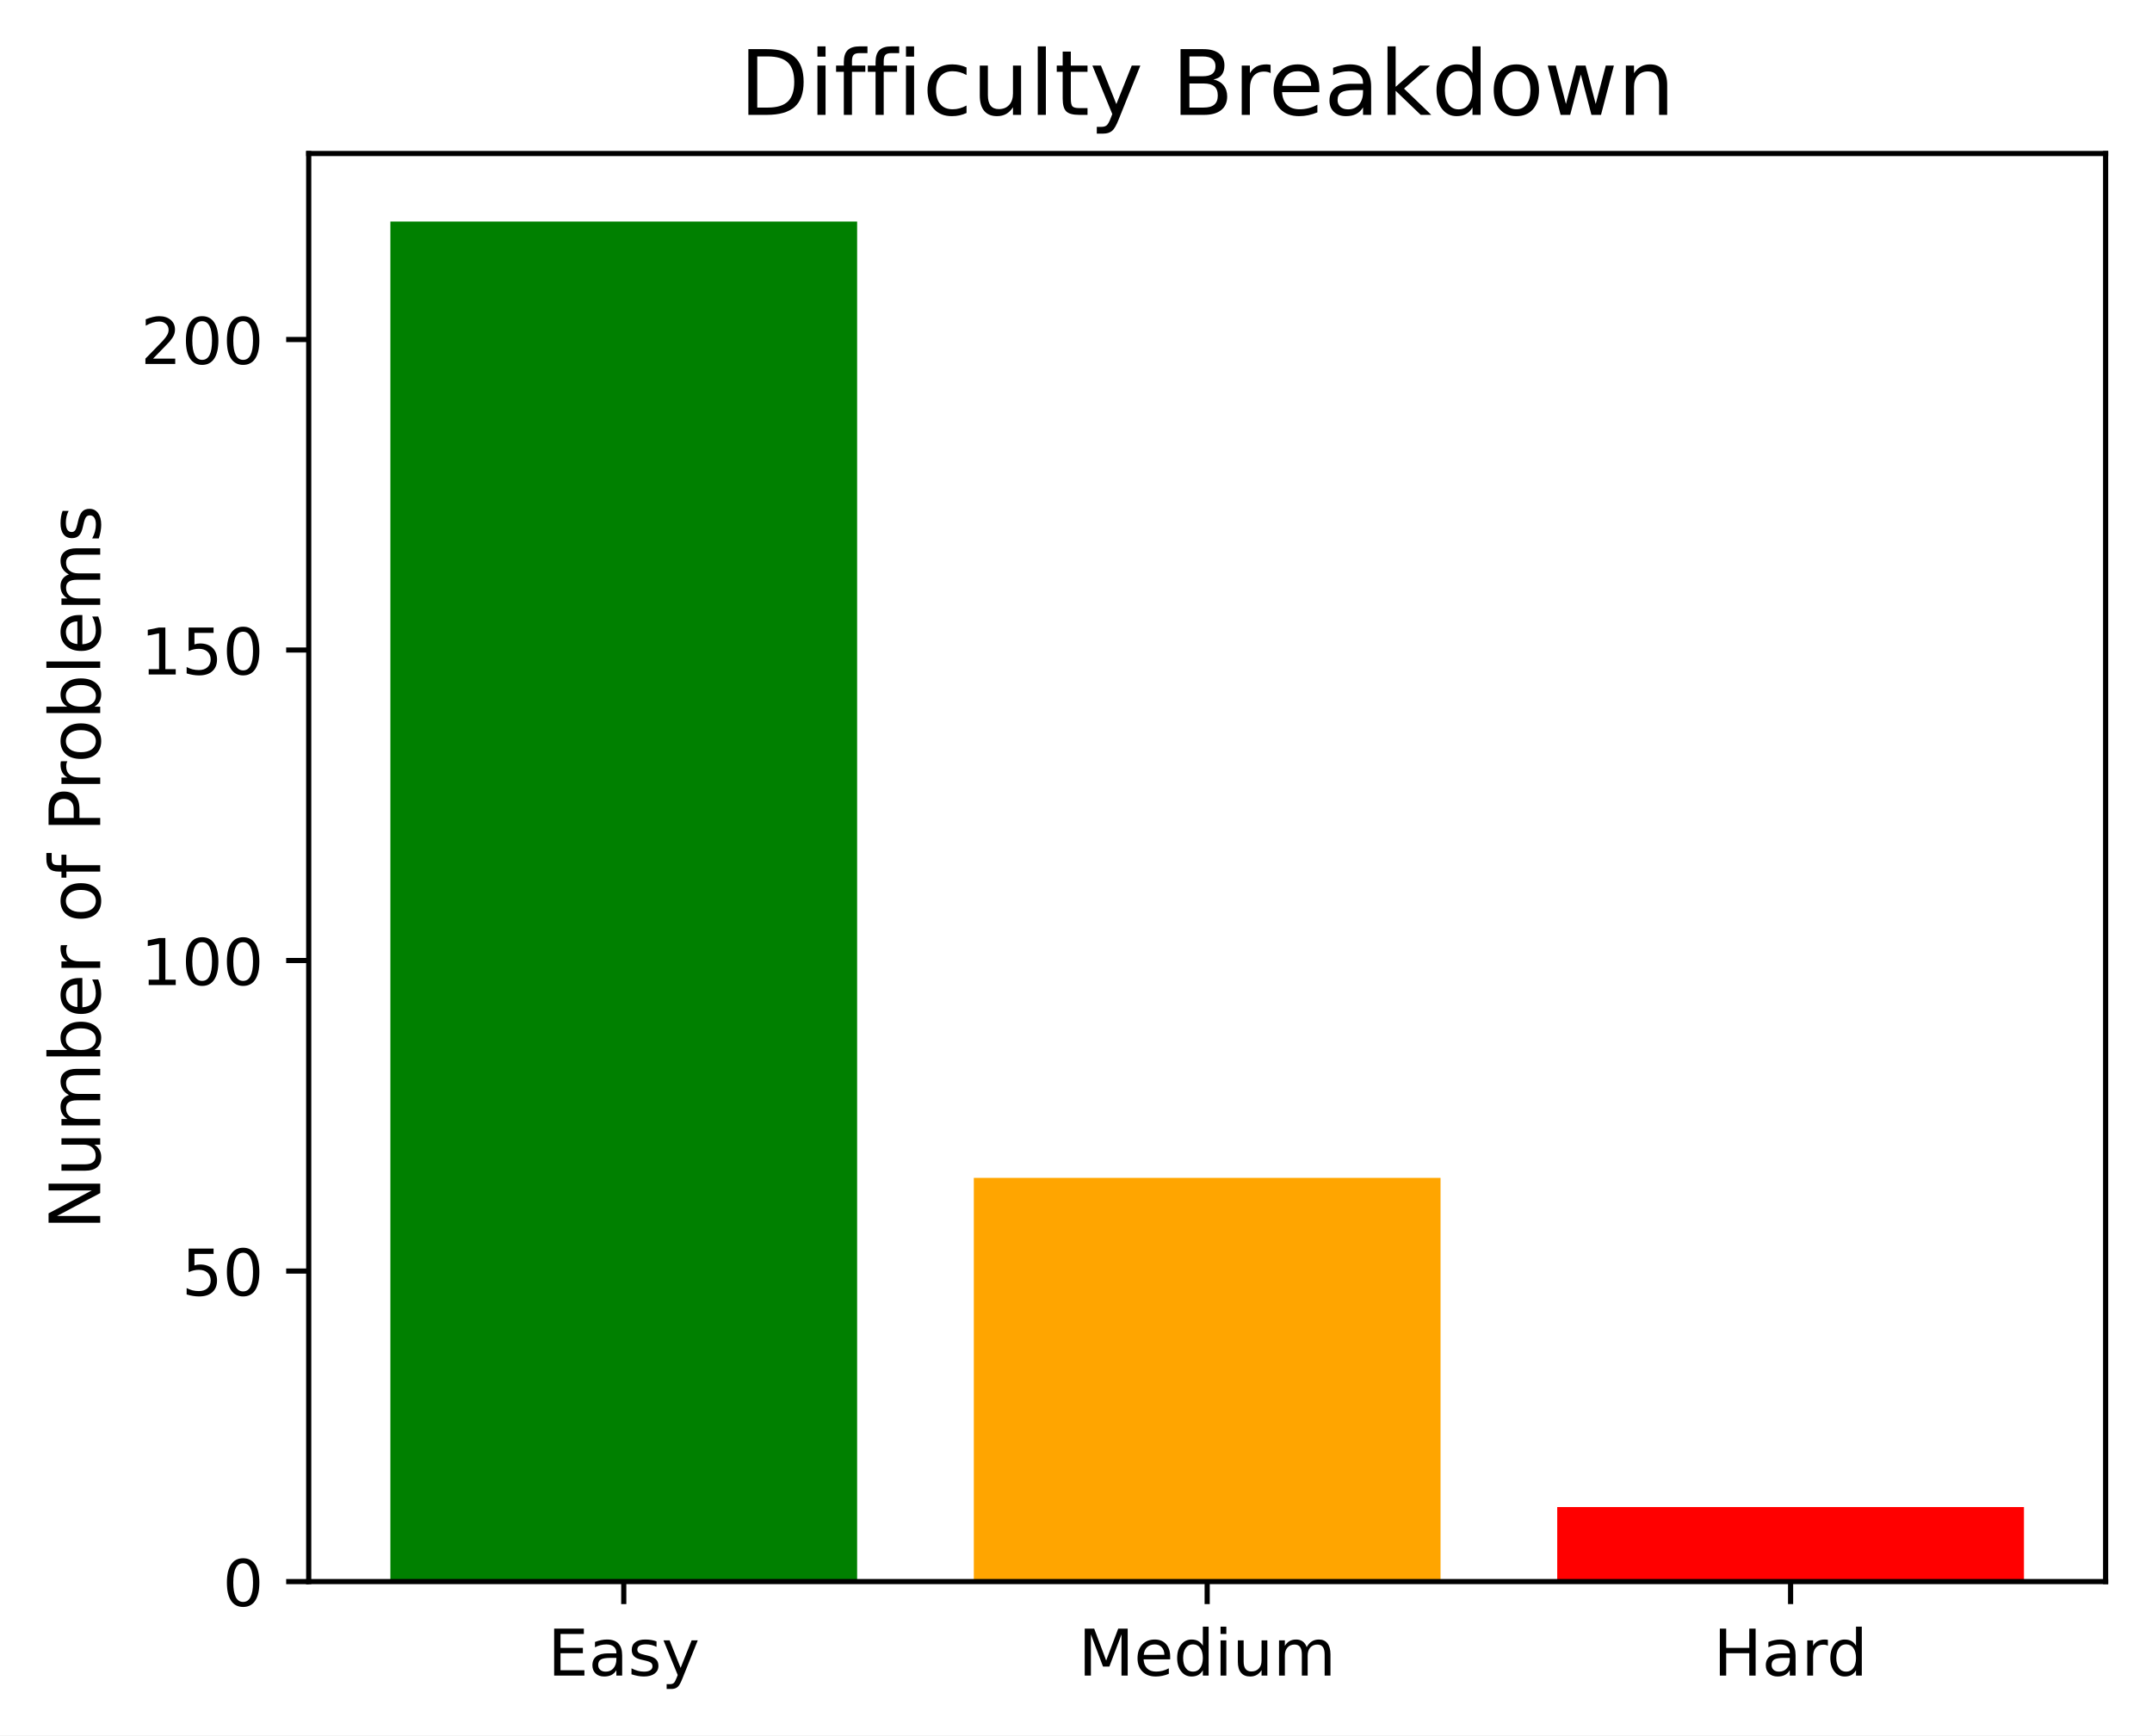
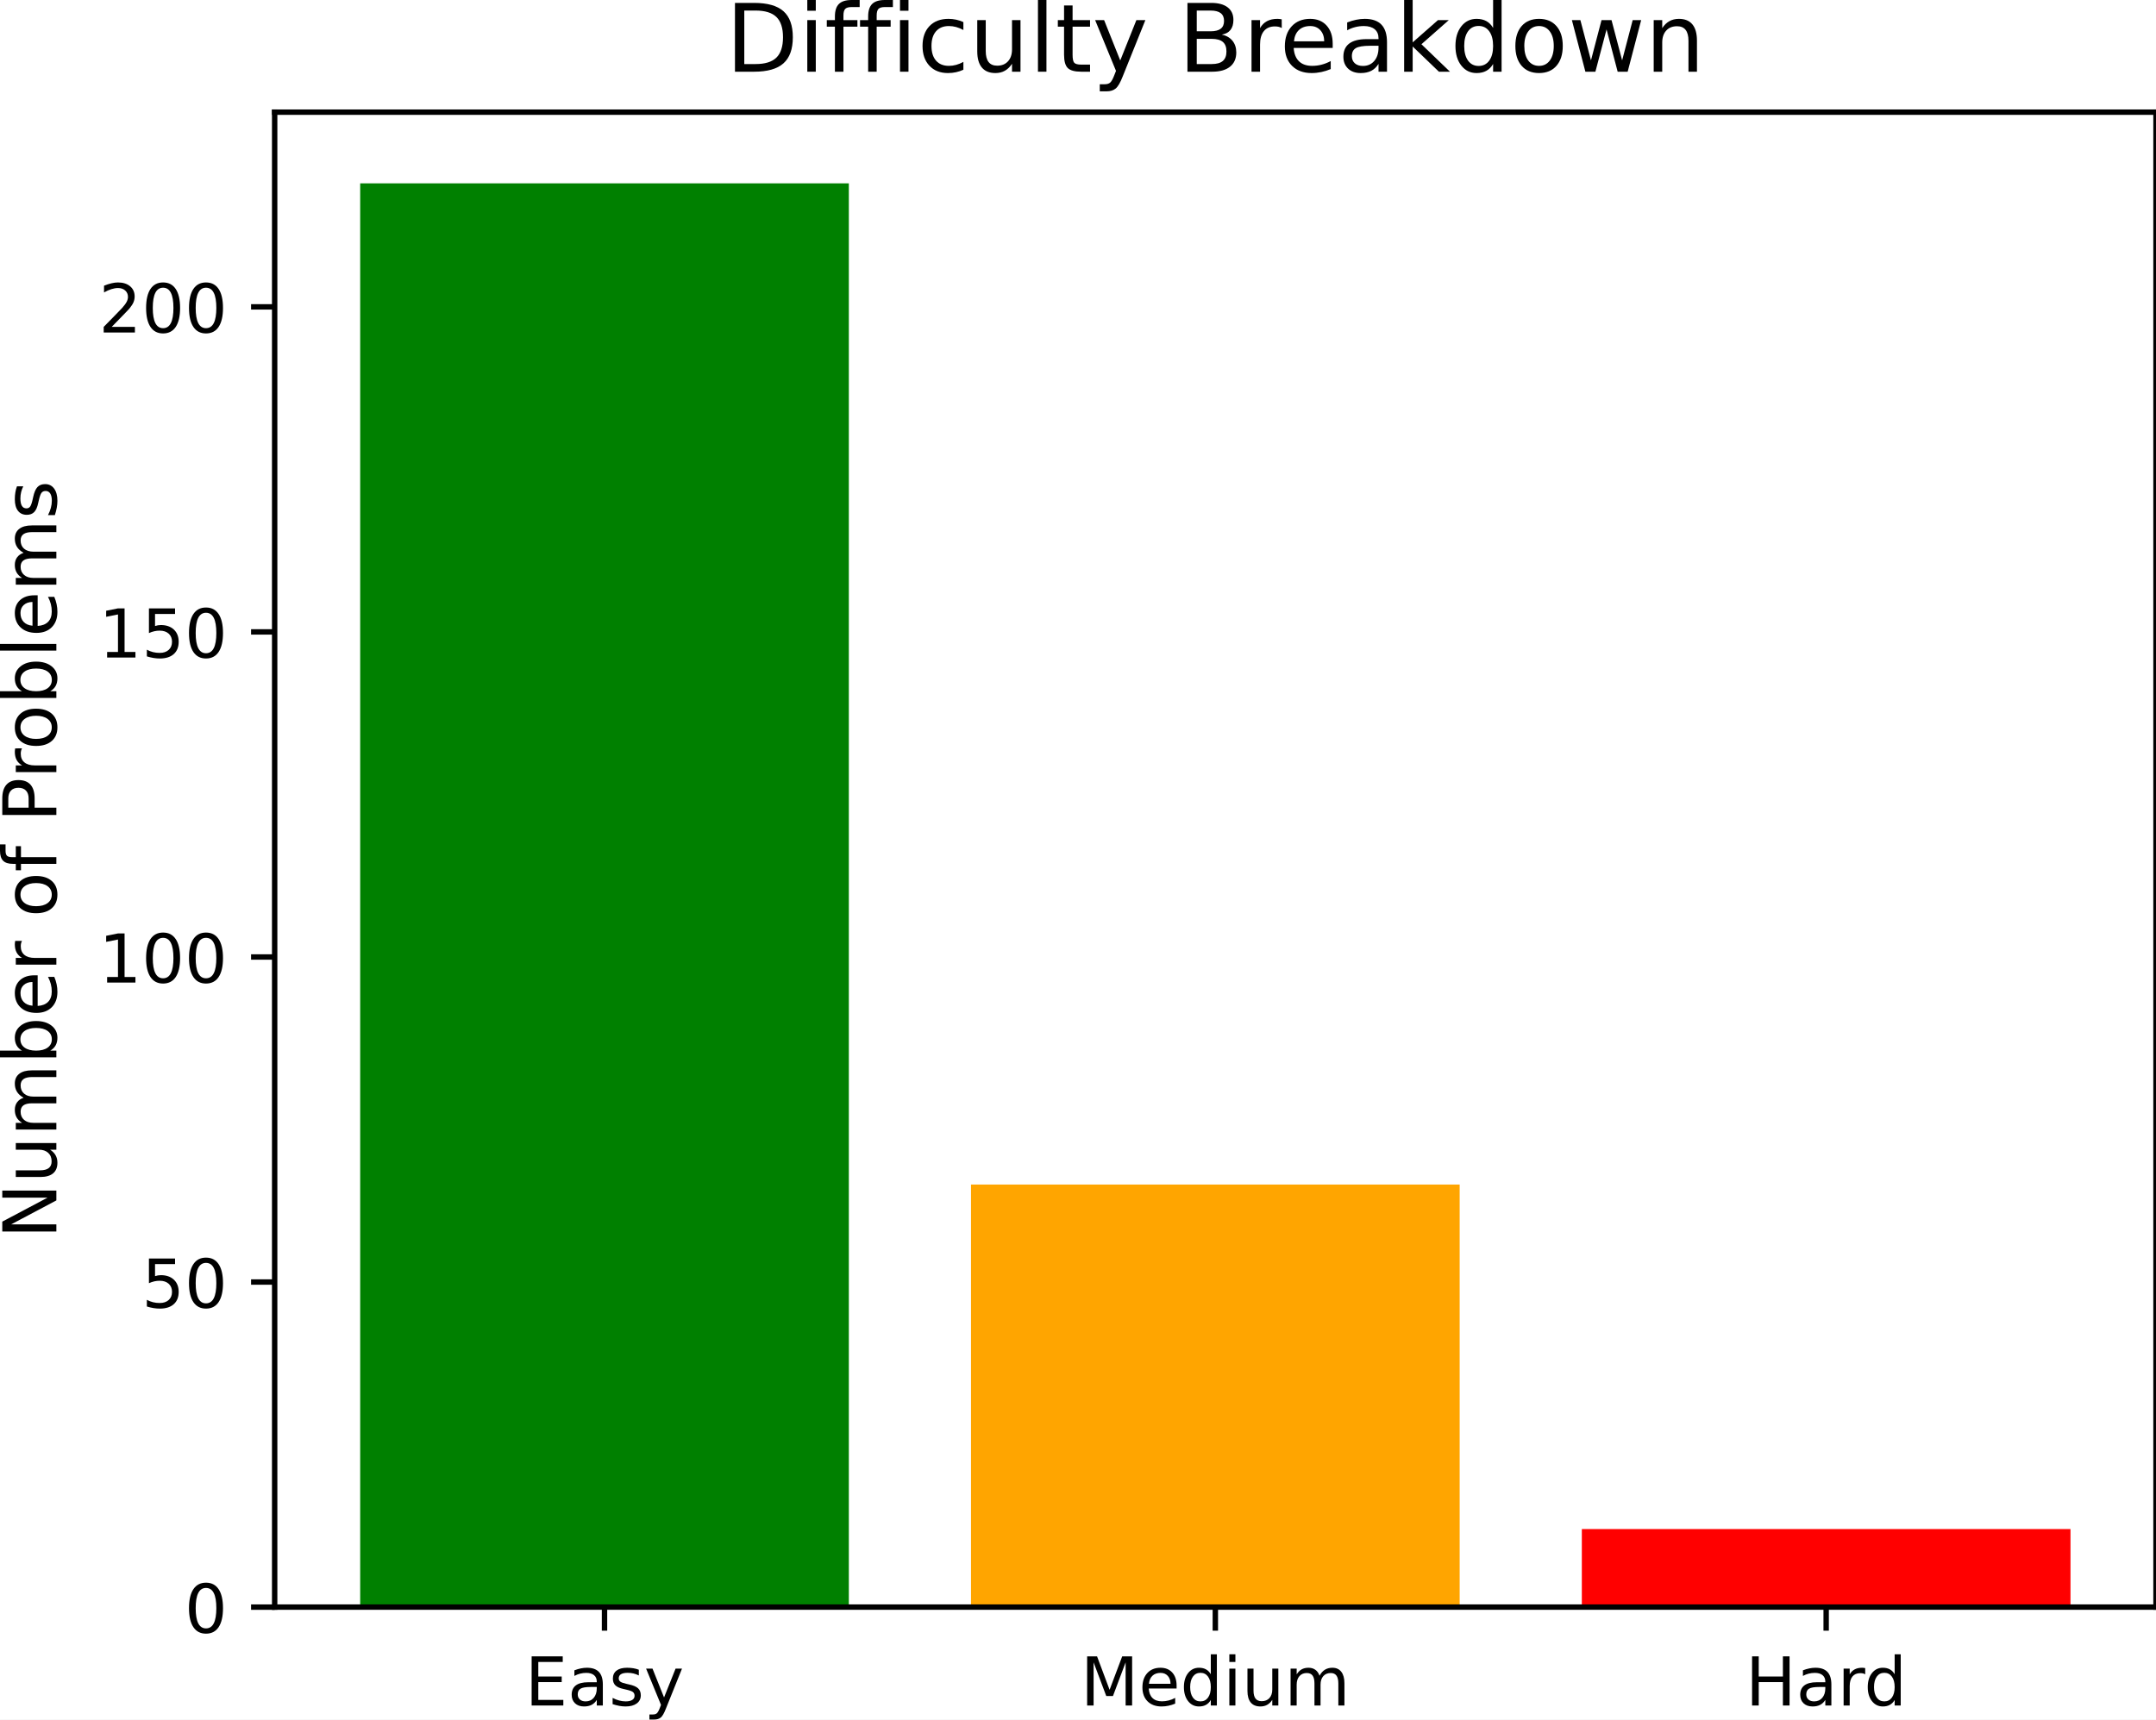
- <svg xmlns="http://www.w3.org/2000/svg" xmlns:xlink="http://www.w3.org/1999/xlink" width="334.133pt" height="269.476pt" viewBox="0 0 334.133 269.476" version="1.1">
+ <svg xmlns="http://www.w3.org/2000/svg" xmlns:xlink="http://www.w3.org/1999/xlink" width="319.733pt" height="255.076pt" viewBox="0 0 319.733 255.076" version="1.1">
  <defs>
    <style type="text/css">*{stroke-linejoin: round; stroke-linecap: butt}</style>
  </defs>
  <g id="figure_1">
    <g id="patch_1">
-       <path d="M 0 269.476  L 334.133 269.476  L 334.133 0  L 0 0  z " style="fill: #ffffff" />
+       <path d="M 0 255.076  L 319.733 255.076  L 319.733 0  L 0 0  z " style="fill: #ffffff" />
    </g>
    <g id="axes_1">
      <g id="patch_2">
-         <path d="M 47.933 245.598  L 326.933 245.598  L 326.933 23.838  L 47.933 23.838  z " style="fill: #ffffff" />
+         <path d="M 40.733 238.398  L 319.733 238.398  L 319.733 16.638  L 40.733 16.638  z " style="fill: #ffffff" />
      </g>
      <g id="patch_3">
-         <path d="M 60.615 245.598  L 133.083 245.598  L 133.083 34.398  L 60.615 34.398  z " clip-path="url(#p83ab2d6c9a)" style="fill: #008000" />
+         <path d="M 53.415 238.398  L 125.883 238.398  L 125.883 27.198  L 53.415 27.198  z " clip-path="url(#pf0e501ab22)" style="fill: #008000" />
      </g>
      <g id="patch_4">
-         <path d="M 151.2 245.598  L 223.667 245.598  L 223.667 182.913  L 151.2 182.913  z " clip-path="url(#p83ab2d6c9a)" style="fill: #ffa500" />
+         <path d="M 144 238.398  L 216.467 238.398  L 216.467 175.713  L 144 175.713  z " clip-path="url(#pf0e501ab22)" style="fill: #ffa500" />
      </g>
      <g id="patch_5">
-         <path d="M 241.784 245.598  L 314.252 245.598  L 314.252 234.025  L 241.784 234.025  z " clip-path="url(#p83ab2d6c9a)" style="fill: #ff0000" />
+         <path d="M 234.584 238.398  L 307.052 238.398  L 307.052 226.825  L 234.584 226.825  z " clip-path="url(#pf0e501ab22)" style="fill: #ff0000" />
      </g>
      <g id="matplotlib.axis_1">
        <g id="xtick_1">
          <g id="line2d_1">
            <defs>
-               <path id="me530788481" d="M 0 0  L 0 3.5  " style="stroke: #000000; stroke-width: 0.8" />
+               <path id="m080b2dd18f" d="M 0 0  L 0 3.5  " style="stroke: #000000; stroke-width: 0.8" />
            </defs>
            <g>
-               <use xlink:href="#me530788481" x="96.849" y="245.598" style="stroke: #000000; stroke-width: 0.8" />
+               <use xlink:href="#m080b2dd18f" x="89.649" y="238.398" style="stroke: #000000; stroke-width: 0.8" />
            </g>
          </g>
          <g id="text_1">
-             <g transform="translate(85.06152 260.1963) scale(0.1 -0.1)">
+             <g transform="translate(77.86152 252.9963) scale(0.1 -0.1)">
              <defs>
                <path id="DejaVuSans-45" d="M 628 4666  L 3578 4666  L 3578 4134  L 1259 4134  L 1259 2753  L 3481 2753  L 3481 2222  L 1259 2222  L 1259 531  L 3634 531  L 3634 0  L 628 0  L 628 4666  z " transform="scale(0.015625)" />
                <path id="DejaVuSans-61" d="M 2194 1759  Q 1497 1759 1228 1600  Q 959 1441 959 1056  Q 959 750 1161 570  Q 1363 391 1709 391  Q 2188 391 2477 730  Q 2766 1069 2766 1631  L 2766 1759  L 2194 1759  z M 3341 1997  L 3341 0  L 2766 0  L 2766 531  Q 2569 213 2275 61  Q 1981 -91 1556 -91  Q 1019 -91 701 211  Q 384 513 384 1019  Q 384 1609 779 1909  Q 1175 2209 1959 2209  L 2766 2209  L 2766 2266  Q 2766 2663 2505 2880  Q 2244 3097 1772 3097  Q 1472 3097 1187 3025  Q 903 2953 641 2809  L 641 3341  Q 956 3463 1253 3523  Q 1550 3584 1831 3584  Q 2591 3584 2966 3190  Q 3341 2797 3341 1997  z " transform="scale(0.015625)" />
                <path id="DejaVuSans-73" d="M 2834 3397  L 2834 2853  Q 2591 2978 2328 3040  Q 2066 3103 1784 3103  Q 1356 3103 1142 2972  Q 928 2841 928 2578  Q 928 2378 1081 2264  Q 1234 2150 1697 2047  L 1894 2003  Q 2506 1872 2764 1633  Q 3022 1394 3022 966  Q 3022 478 2636 193  Q 2250 -91 1575 -91  Q 1294 -91 989 -36  Q 684 19 347 128  L 347 722  Q 666 556 975 473  Q 1284 391 1588 391  Q 1994 391 2212 530  Q 2431 669 2431 922  Q 2431 1156 2273 1281  Q 2116 1406 1581 1522  L 1381 1569  Q 847 1681 609 1914  Q 372 2147 372 2553  Q 372 3047 722 3315  Q 1072 3584 1716 3584  Q 2034 3584 2315 3537  Q 2597 3491 2834 3397  z " transform="scale(0.015625)" />
                <path id="DejaVuSans-79" d="M 2059 -325  Q 1816 -950 1584 -1140  Q 1353 -1331 966 -1331  L 506 -1331  L 506 -850  L 844 -850  Q 1081 -850 1212 -737  Q 1344 -625 1503 -206  L 1606 56  L 191 3500  L 800 3500  L 1894 763  L 2988 3500  L 3597 3500  L 2059 -325  z " transform="scale(0.015625)" />
              </defs>
              <use xlink:href="#DejaVuSans-45" />
              <use xlink:href="#DejaVuSans-61" x="63.184" />
              <use xlink:href="#DejaVuSans-73" x="124.463" />
              <use xlink:href="#DejaVuSans-79" x="176.562" />
            </g>
          </g>
        </g>
        <g id="xtick_2">
          <g id="line2d_2">
            <g>
-               <use xlink:href="#me530788481" x="187.433" y="245.598" style="stroke: #000000; stroke-width: 0.8" />
+               <use xlink:href="#m080b2dd18f" x="180.233" y="238.398" style="stroke: #000000; stroke-width: 0.8" />
            </g>
          </g>
          <g id="text_2">
-             <g transform="translate(167.4405 260.1963) scale(0.1 -0.1)">
+             <g transform="translate(160.2405 252.9963) scale(0.1 -0.1)">
              <defs>
                <path id="DejaVuSans-4d" d="M 628 4666  L 1569 4666  L 2759 1491  L 3956 4666  L 4897 4666  L 4897 0  L 4281 0  L 4281 4097  L 3078 897  L 2444 897  L 1241 4097  L 1241 0  L 628 0  L 628 4666  z " transform="scale(0.015625)" />
                <path id="DejaVuSans-65" d="M 3597 1894  L 3597 1613  L 953 1613  Q 991 1019 1311 708  Q 1631 397 2203 397  Q 2534 397 2845 478  Q 3156 559 3463 722  L 3463 178  Q 3153 47 2828 -22  Q 2503 -91 2169 -91  Q 1331 -91 842 396  Q 353 884 353 1716  Q 353 2575 817 3079  Q 1281 3584 2069 3584  Q 2775 3584 3186 3129  Q 3597 2675 3597 1894  z M 3022 2063  Q 3016 2534 2758 2815  Q 2500 3097 2075 3097  Q 1594 3097 1305 2825  Q 1016 2553 972 2059  L 3022 2063  z " transform="scale(0.015625)" />
                <path id="DejaVuSans-64" d="M 2906 2969  L 2906 4863  L 3481 4863  L 3481 0  L 2906 0  L 2906 525  Q 2725 213 2448 61  Q 2172 -91 1784 -91  Q 1150 -91 751 415  Q 353 922 353 1747  Q 353 2572 751 3078  Q 1150 3584 1784 3584  Q 2172 3584 2448 3432  Q 2725 3281 2906 2969  z M 947 1747  Q 947 1113 1208 752  Q 1469 391 1925 391  Q 2381 391 2643 752  Q 2906 1113 2906 1747  Q 2906 2381 2643 2742  Q 2381 3103 1925 3103  Q 1469 3103 1208 2742  Q 947 2381 947 1747  z " transform="scale(0.015625)" />
                <path id="DejaVuSans-69" d="M 603 3500  L 1178 3500  L 1178 0  L 603 0  L 603 3500  z M 603 4863  L 1178 4863  L 1178 4134  L 603 4134  L 603 4863  z " transform="scale(0.015625)" />
                <path id="DejaVuSans-75" d="M 544 1381  L 544 3500  L 1119 3500  L 1119 1403  Q 1119 906 1312 657  Q 1506 409 1894 409  Q 2359 409 2629 706  Q 2900 1003 2900 1516  L 2900 3500  L 3475 3500  L 3475 0  L 2900 0  L 2900 538  Q 2691 219 2414 64  Q 2138 -91 1772 -91  Q 1169 -91 856 284  Q 544 659 544 1381  z M 1991 3584  L 1991 3584  z " transform="scale(0.015625)" />
                <path id="DejaVuSans-6d" d="M 3328 2828  Q 3544 3216 3844 3400  Q 4144 3584 4550 3584  Q 5097 3584 5394 3201  Q 5691 2819 5691 2113  L 5691 0  L 5113 0  L 5113 2094  Q 5113 2597 4934 2840  Q 4756 3084 4391 3084  Q 3944 3084 3684 2787  Q 3425 2491 3425 1978  L 3425 0  L 2847 0  L 2847 2094  Q 2847 2600 2669 2842  Q 2491 3084 2119 3084  Q 1678 3084 1418 2786  Q 1159 2488 1159 1978  L 1159 0  L 581 0  L 581 3500  L 1159 3500  L 1159 2956  Q 1356 3278 1631 3431  Q 1906 3584 2284 3584  Q 2666 3584 2933 3390  Q 3200 3197 3328 2828  z " transform="scale(0.015625)" />
              </defs>
              <use xlink:href="#DejaVuSans-4d" />
              <use xlink:href="#DejaVuSans-65" x="86.279" />
              <use xlink:href="#DejaVuSans-64" x="147.803" />
              <use xlink:href="#DejaVuSans-69" x="211.279" />
              <use xlink:href="#DejaVuSans-75" x="239.062" />
              <use xlink:href="#DejaVuSans-6d" x="302.441" />
            </g>
          </g>
        </g>
        <g id="xtick_3">
          <g id="line2d_3">
            <g>
-               <use xlink:href="#me530788481" x="278.018" y="245.598" style="stroke: #000000; stroke-width: 0.8" />
+               <use xlink:href="#m080b2dd18f" x="270.818" y="238.398" style="stroke: #000000; stroke-width: 0.8" />
            </g>
          </g>
          <g id="text_3">
-             <g transform="translate(266.0514 260.1963) scale(0.1 -0.1)">
+             <g transform="translate(258.8514 252.9963) scale(0.1 -0.1)">
              <defs>
                <path id="DejaVuSans-48" d="M 628 4666  L 1259 4666  L 1259 2753  L 3553 2753  L 3553 4666  L 4184 4666  L 4184 0  L 3553 0  L 3553 2222  L 1259 2222  L 1259 0  L 628 0  L 628 4666  z " transform="scale(0.015625)" />
                <path id="DejaVuSans-72" d="M 2631 2963  Q 2534 3019 2420 3045  Q 2306 3072 2169 3072  Q 1681 3072 1420 2755  Q 1159 2438 1159 1844  L 1159 0  L 581 0  L 581 3500  L 1159 3500  L 1159 2956  Q 1341 3275 1631 3429  Q 1922 3584 2338 3584  Q 2397 3584 2469 3576  Q 2541 3569 2628 3553  L 2631 2963  z " transform="scale(0.015625)" />
              </defs>
              <use xlink:href="#DejaVuSans-48" />
              <use xlink:href="#DejaVuSans-61" x="75.195" />
              <use xlink:href="#DejaVuSans-72" x="136.475" />
              <use xlink:href="#DejaVuSans-64" x="175.838" />
            </g>
          </g>
        </g>
      </g>
      <g id="matplotlib.axis_2">
        <g id="ytick_1">
          <g id="line2d_4">
            <defs>
-               <path id="m0f00d7f46f" d="M 0 0  L -3.5 0  " style="stroke: #000000; stroke-width: 0.8" />
+               <path id="m8773b089fe" d="M 0 0  L -3.5 0  " style="stroke: #000000; stroke-width: 0.8" />
            </defs>
            <g>
-               <use xlink:href="#m0f00d7f46f" x="47.933" y="245.598" style="stroke: #000000; stroke-width: 0.8" />
+               <use xlink:href="#m8773b089fe" x="40.733" y="238.398" style="stroke: #000000; stroke-width: 0.8" />
            </g>
          </g>
          <g id="text_4">
-             <g transform="translate(34.57094 249.397) scale(0.1 -0.1)">
+             <g transform="translate(27.37094 242.197) scale(0.1 -0.1)">
              <defs>
                <path id="DejaVuSans-30" d="M 2034 4250  Q 1547 4250 1301 3770  Q 1056 3291 1056 2328  Q 1056 1369 1301 889  Q 1547 409 2034 409  Q 2525 409 2770 889  Q 3016 1369 3016 2328  Q 3016 3291 2770 3770  Q 2525 4250 2034 4250  z M 2034 4750  Q 2819 4750 3233 4129  Q 3647 3509 3647 2328  Q 3647 1150 3233 529  Q 2819 -91 2034 -91  Q 1250 -91 836 529  Q 422 1150 422 2328  Q 422 3509 836 4129  Q 1250 4750 2034 4750  z " transform="scale(0.015625)" />
              </defs>
              <use xlink:href="#DejaVuSans-30" />
            </g>
          </g>
        </g>
        <g id="ytick_2">
          <g id="line2d_5">
            <g>
-               <use xlink:href="#m0f00d7f46f" x="47.933" y="197.379" style="stroke: #000000; stroke-width: 0.8" />
+               <use xlink:href="#m8773b089fe" x="40.733" y="190.179" style="stroke: #000000; stroke-width: 0.8" />
            </g>
          </g>
          <g id="text_5">
-             <g transform="translate(28.20844 201.1779) scale(0.1 -0.1)">
+             <g transform="translate(21.00844 193.9779) scale(0.1 -0.1)">
              <defs>
                <path id="DejaVuSans-35" d="M 691 4666  L 3169 4666  L 3169 4134  L 1269 4134  L 1269 2991  Q 1406 3038 1543 3061  Q 1681 3084 1819 3084  Q 2600 3084 3056 2656  Q 3513 2228 3513 1497  Q 3513 744 3044 326  Q 2575 -91 1722 -91  Q 1428 -91 1123 -41  Q 819 9 494 109  L 494 744  Q 775 591 1075 516  Q 1375 441 1709 441  Q 2250 441 2565 725  Q 2881 1009 2881 1497  Q 2881 1984 2565 2268  Q 2250 2553 1709 2553  Q 1456 2553 1204 2497  Q 953 2441 691 2322  L 691 4666  z " transform="scale(0.015625)" />
              </defs>
              <use xlink:href="#DejaVuSans-35" />
              <use xlink:href="#DejaVuSans-30" x="63.623" />
            </g>
          </g>
        </g>
        <g id="ytick_3">
          <g id="line2d_6">
            <g>
-               <use xlink:href="#m0f00d7f46f" x="47.933" y="149.159" style="stroke: #000000; stroke-width: 0.8" />
+               <use xlink:href="#m8773b089fe" x="40.733" y="141.959" style="stroke: #000000; stroke-width: 0.8" />
            </g>
          </g>
          <g id="text_6">
-             <g transform="translate(21.84594 152.9587) scale(0.1 -0.1)">
+             <g transform="translate(14.64594 145.7587) scale(0.1 -0.1)">
              <defs>
                <path id="DejaVuSans-31" d="M 794 531  L 1825 531  L 1825 4091  L 703 3866  L 703 4441  L 1819 4666  L 2450 4666  L 2450 531  L 3481 531  L 3481 0  L 794 0  L 794 531  z " transform="scale(0.015625)" />
              </defs>
              <use xlink:href="#DejaVuSans-31" />
              <use xlink:href="#DejaVuSans-30" x="63.623" />
              <use xlink:href="#DejaVuSans-30" x="127.246" />
            </g>
          </g>
        </g>
        <g id="ytick_4">
          <g id="line2d_7">
            <g>
-               <use xlink:href="#m0f00d7f46f" x="47.933" y="100.94" style="stroke: #000000; stroke-width: 0.8" />
+               <use xlink:href="#m8773b089fe" x="40.733" y="93.74" style="stroke: #000000; stroke-width: 0.8" />
            </g>
          </g>
          <g id="text_7">
-             <g transform="translate(21.84594 104.7395) scale(0.1 -0.1)">
+             <g transform="translate(14.64594 97.5395) scale(0.1 -0.1)">
              <use xlink:href="#DejaVuSans-31" />
              <use xlink:href="#DejaVuSans-35" x="63.623" />
              <use xlink:href="#DejaVuSans-30" x="127.246" />
            </g>
          </g>
        </g>
        <g id="ytick_5">
          <g id="line2d_8">
            <g>
-               <use xlink:href="#m0f00d7f46f" x="47.933" y="52.721" style="stroke: #000000; stroke-width: 0.8" />
+               <use xlink:href="#m8773b089fe" x="40.733" y="45.521" style="stroke: #000000; stroke-width: 0.8" />
            </g>
          </g>
          <g id="text_8">
-             <g transform="translate(21.84594 56.52032) scale(0.1 -0.1)">
+             <g transform="translate(14.64594 49.32032) scale(0.1 -0.1)">
              <defs>
                <path id="DejaVuSans-32" d="M 1228 531  L 3431 531  L 3431 0  L 469 0  L 469 531  Q 828 903 1448 1529  Q 2069 2156 2228 2338  Q 2531 2678 2651 2914  Q 2772 3150 2772 3378  Q 2772 3750 2511 3984  Q 2250 4219 1831 4219  Q 1534 4219 1204 4116  Q 875 4013 500 3803  L 500 4441  Q 881 4594 1212 4672  Q 1544 4750 1819 4750  Q 2544 4750 2975 4387  Q 3406 4025 3406 3419  Q 3406 3131 3298 2873  Q 3191 2616 2906 2266  Q 2828 2175 2409 1742  Q 1991 1309 1228 531  z " transform="scale(0.015625)" />
              </defs>
              <use xlink:href="#DejaVuSans-32" />
              <use xlink:href="#DejaVuSans-30" x="63.623" />
              <use xlink:href="#DejaVuSans-30" x="127.246" />
            </g>
          </g>
        </g>
        <g id="text_9">
-           <g transform="translate(15.55828 190.9588) rotate(-90) scale(0.11 -0.11)">
+           <g transform="translate(8.358281 183.7587) rotate(-90) scale(0.11 -0.11)">
            <defs>
              <path id="DejaVuSans-4e" d="M 628 4666  L 1478 4666  L 3547 763  L 3547 4666  L 4159 4666  L 4159 0  L 3309 0  L 1241 3903  L 1241 0  L 628 0  L 628 4666  z " transform="scale(0.015625)" />
              <path id="DejaVuSans-62" d="M 3116 1747  Q 3116 2381 2855 2742  Q 2594 3103 2138 3103  Q 1681 3103 1420 2742  Q 1159 2381 1159 1747  Q 1159 1113 1420 752  Q 1681 391 2138 391  Q 2594 391 2855 752  Q 3116 1113 3116 1747  z M 1159 2969  Q 1341 3281 1617 3432  Q 1894 3584 2278 3584  Q 2916 3584 3314 3078  Q 3713 2572 3713 1747  Q 3713 922 3314 415  Q 2916 -91 2278 -91  Q 1894 -91 1617 61  Q 1341 213 1159 525  L 1159 0  L 581 0  L 581 4863  L 1159 4863  L 1159 2969  z " transform="scale(0.015625)" />
              <path id="DejaVuSans-20" transform="scale(0.015625)" />
              <path id="DejaVuSans-6f" d="M 1959 3097  Q 1497 3097 1228 2736  Q 959 2375 959 1747  Q 959 1119 1226 758  Q 1494 397 1959 397  Q 2419 397 2687 759  Q 2956 1122 2956 1747  Q 2956 2369 2687 2733  Q 2419 3097 1959 3097  z M 1959 3584  Q 2709 3584 3137 3096  Q 3566 2609 3566 1747  Q 3566 888 3137 398  Q 2709 -91 1959 -91  Q 1206 -91 779 398  Q 353 888 353 1747  Q 353 2609 779 3096  Q 1206 3584 1959 3584  z " transform="scale(0.015625)" />
              <path id="DejaVuSans-66" d="M 2375 4863  L 2375 4384  L 1825 4384  Q 1516 4384 1395 4259  Q 1275 4134 1275 3809  L 1275 3500  L 2222 3500  L 2222 3053  L 1275 3053  L 1275 0  L 697 0  L 697 3053  L 147 3053  L 147 3500  L 697 3500  L 697 3744  Q 697 4328 969 4595  Q 1241 4863 1831 4863  L 2375 4863  z " transform="scale(0.015625)" />
              <path id="DejaVuSans-50" d="M 1259 4147  L 1259 2394  L 2053 2394  Q 2494 2394 2734 2622  Q 2975 2850 2975 3272  Q 2975 3691 2734 3919  Q 2494 4147 2053 4147  L 1259 4147  z M 628 4666  L 2053 4666  Q 2838 4666 3239 4311  Q 3641 3956 3641 3272  Q 3641 2581 3239 2228  Q 2838 1875 2053 1875  L 1259 1875  L 1259 0  L 628 0  L 628 4666  z " transform="scale(0.015625)" />
              <path id="DejaVuSans-6c" d="M 603 4863  L 1178 4863  L 1178 0  L 603 0  L 603 4863  z " transform="scale(0.015625)" />
            </defs>
            <use xlink:href="#DejaVuSans-4e" />
            <use xlink:href="#DejaVuSans-75" x="74.805" />
            <use xlink:href="#DejaVuSans-6d" x="138.184" />
            <use xlink:href="#DejaVuSans-62" x="235.596" />
            <use xlink:href="#DejaVuSans-65" x="299.072" />
            <use xlink:href="#DejaVuSans-72" x="360.596" />
            <use xlink:href="#DejaVuSans-20" x="401.709" />
            <use xlink:href="#DejaVuSans-6f" x="433.496" />
            <use xlink:href="#DejaVuSans-66" x="494.678" />
            <use xlink:href="#DejaVuSans-20" x="529.883" />
            <use xlink:href="#DejaVuSans-50" x="561.67" />
            <use xlink:href="#DejaVuSans-72" x="620.223" />
            <use xlink:href="#DejaVuSans-6f" x="659.086" />
            <use xlink:href="#DejaVuSans-62" x="720.268" />
            <use xlink:href="#DejaVuSans-6c" x="783.744" />
            <use xlink:href="#DejaVuSans-65" x="811.527" />
            <use xlink:href="#DejaVuSans-6d" x="873.051" />
            <use xlink:href="#DejaVuSans-73" x="970.463" />
          </g>
        </g>
      </g>
      <g id="patch_6">
-         <path d="M 47.933 245.598  L 47.933 23.838  " style="fill: none; stroke: #000000; stroke-width: 0.8; stroke-linejoin: miter; stroke-linecap: square" />
+         <path d="M 40.733 238.398  L 40.733 16.638  " style="fill: none; stroke: #000000; stroke-width: 0.8; stroke-linejoin: miter; stroke-linecap: square" />
      </g>
      <g id="patch_7">
-         <path d="M 326.933 245.598  L 326.933 23.838  " style="fill: none; stroke: #000000; stroke-width: 0.8; stroke-linejoin: miter; stroke-linecap: square" />
+         <path d="M 319.733 238.398  L 319.733 16.638  " style="fill: none; stroke: #000000; stroke-width: 0.8; stroke-linejoin: miter; stroke-linecap: square" />
      </g>
      <g id="patch_8">
-         <path d="M 47.933 245.598  L 326.933 245.598  " style="fill: none; stroke: #000000; stroke-width: 0.8; stroke-linejoin: miter; stroke-linecap: square" />
+         <path d="M 40.733 238.398  L 319.733 238.398  " style="fill: none; stroke: #000000; stroke-width: 0.8; stroke-linejoin: miter; stroke-linecap: square" />
      </g>
      <g id="patch_9">
-         <path d="M 47.933 23.838  L 326.933 23.838  " style="fill: none; stroke: #000000; stroke-width: 0.8; stroke-linejoin: miter; stroke-linecap: square" />
+         <path d="M 40.733 16.638  L 319.733 16.638  " style="fill: none; stroke: #000000; stroke-width: 0.8; stroke-linejoin: miter; stroke-linecap: square" />
      </g>
      <g id="text_10">
-         <g transform="translate(114.8227 17.83781) scale(0.14 -0.14)">
+         <g transform="translate(107.6227 10.63781) scale(0.14 -0.14)">
          <defs>
            <path id="DejaVuSans-44" d="M 1259 4147  L 1259 519  L 2022 519  Q 2988 519 3436 956  Q 3884 1394 3884 2338  Q 3884 3275 3436 3711  Q 2988 4147 2022 4147  L 1259 4147  z M 628 4666  L 1925 4666  Q 3281 4666 3915 4102  Q 4550 3538 4550 2338  Q 4550 1131 3912 565  Q 3275 0 1925 0  L 628 0  L 628 4666  z " transform="scale(0.015625)" />
            <path id="DejaVuSans-63" d="M 3122 3366  L 3122 2828  Q 2878 2963 2633 3030  Q 2388 3097 2138 3097  Q 1578 3097 1268 2742  Q 959 2388 959 1747  Q 959 1106 1268 751  Q 1578 397 2138 397  Q 2388 397 2633 464  Q 2878 531 3122 666  L 3122 134  Q 2881 22 2623 -34  Q 2366 -91 2075 -91  Q 1284 -91 818 406  Q 353 903 353 1747  Q 353 2603 823 3093  Q 1294 3584 2113 3584  Q 2378 3584 2631 3529  Q 2884 3475 3122 3366  z " transform="scale(0.015625)" />
            <path id="DejaVuSans-74" d="M 1172 4494  L 1172 3500  L 2356 3500  L 2356 3053  L 1172 3053  L 1172 1153  Q 1172 725 1289 603  Q 1406 481 1766 481  L 2356 481  L 2356 0  L 1766 0  Q 1100 0 847 248  Q 594 497 594 1153  L 594 3053  L 172 3053  L 172 3500  L 594 3500  L 594 4494  L 1172 4494  z " transform="scale(0.015625)" />
            <path id="DejaVuSans-42" d="M 1259 2228  L 1259 519  L 2272 519  Q 2781 519 3026 730  Q 3272 941 3272 1375  Q 3272 1813 3026 2020  Q 2781 2228 2272 2228  L 1259 2228  z M 1259 4147  L 1259 2741  L 2194 2741  Q 2656 2741 2882 2914  Q 3109 3088 3109 3444  Q 3109 3797 2882 3972  Q 2656 4147 2194 4147  L 1259 4147  z M 628 4666  L 2241 4666  Q 2963 4666 3353 4366  Q 3744 4066 3744 3513  Q 3744 3084 3544 2831  Q 3344 2578 2956 2516  Q 3422 2416 3680 2098  Q 3938 1781 3938 1306  Q 3938 681 3513 340  Q 3088 0 2303 0  L 628 0  L 628 4666  z " transform="scale(0.015625)" />
            <path id="DejaVuSans-6b" d="M 581 4863  L 1159 4863  L 1159 1991  L 2875 3500  L 3609 3500  L 1753 1863  L 3688 0  L 2938 0  L 1159 1709  L 1159 0  L 581 0  L 581 4863  z " transform="scale(0.015625)" />
            <path id="DejaVuSans-77" d="M 269 3500  L 844 3500  L 1563 769  L 2278 3500  L 2956 3500  L 3675 769  L 4391 3500  L 4966 3500  L 4050 0  L 3372 0  L 2619 2869  L 1863 0  L 1184 0  L 269 3500  z " transform="scale(0.015625)" />
            <path id="DejaVuSans-6e" d="M 3513 2113  L 3513 0  L 2938 0  L 2938 2094  Q 2938 2591 2744 2837  Q 2550 3084 2163 3084  Q 1697 3084 1428 2787  Q 1159 2491 1159 1978  L 1159 0  L 581 0  L 581 3500  L 1159 3500  L 1159 2956  Q 1366 3272 1645 3428  Q 1925 3584 2291 3584  Q 2894 3584 3203 3211  Q 3513 2838 3513 2113  z " transform="scale(0.015625)" />
          </defs>
          <use xlink:href="#DejaVuSans-44" />
          <use xlink:href="#DejaVuSans-69" x="77.002" />
          <use xlink:href="#DejaVuSans-66" x="104.785" />
          <use xlink:href="#DejaVuSans-66" x="139.99" />
          <use xlink:href="#DejaVuSans-69" x="175.195" />
          <use xlink:href="#DejaVuSans-63" x="202.979" />
          <use xlink:href="#DejaVuSans-75" x="257.959" />
          <use xlink:href="#DejaVuSans-6c" x="321.338" />
          <use xlink:href="#DejaVuSans-74" x="349.121" />
          <use xlink:href="#DejaVuSans-79" x="388.33" />
          <use xlink:href="#DejaVuSans-20" x="447.51" />
          <use xlink:href="#DejaVuSans-42" x="479.297" />
          <use xlink:href="#DejaVuSans-72" x="547.9" />
          <use xlink:href="#DejaVuSans-65" x="586.764" />
          <use xlink:href="#DejaVuSans-61" x="648.287" />
          <use xlink:href="#DejaVuSans-6b" x="709.566" />
          <use xlink:href="#DejaVuSans-64" x="767.477" />
          <use xlink:href="#DejaVuSans-6f" x="830.953" />
          <use xlink:href="#DejaVuSans-77" x="892.135" />
          <use xlink:href="#DejaVuSans-6e" x="973.922" />
        </g>
      </g>
    </g>
  </g>
  <defs>
-     <clipPath id="p83ab2d6c9a">
-       <rect x="47.933" y="23.838" width="279" height="221.76" />
+     <clipPath id="pf0e501ab22">
+       <rect x="40.733" y="16.638" width="279" height="221.76" />
    </clipPath>
  </defs>
</svg>
